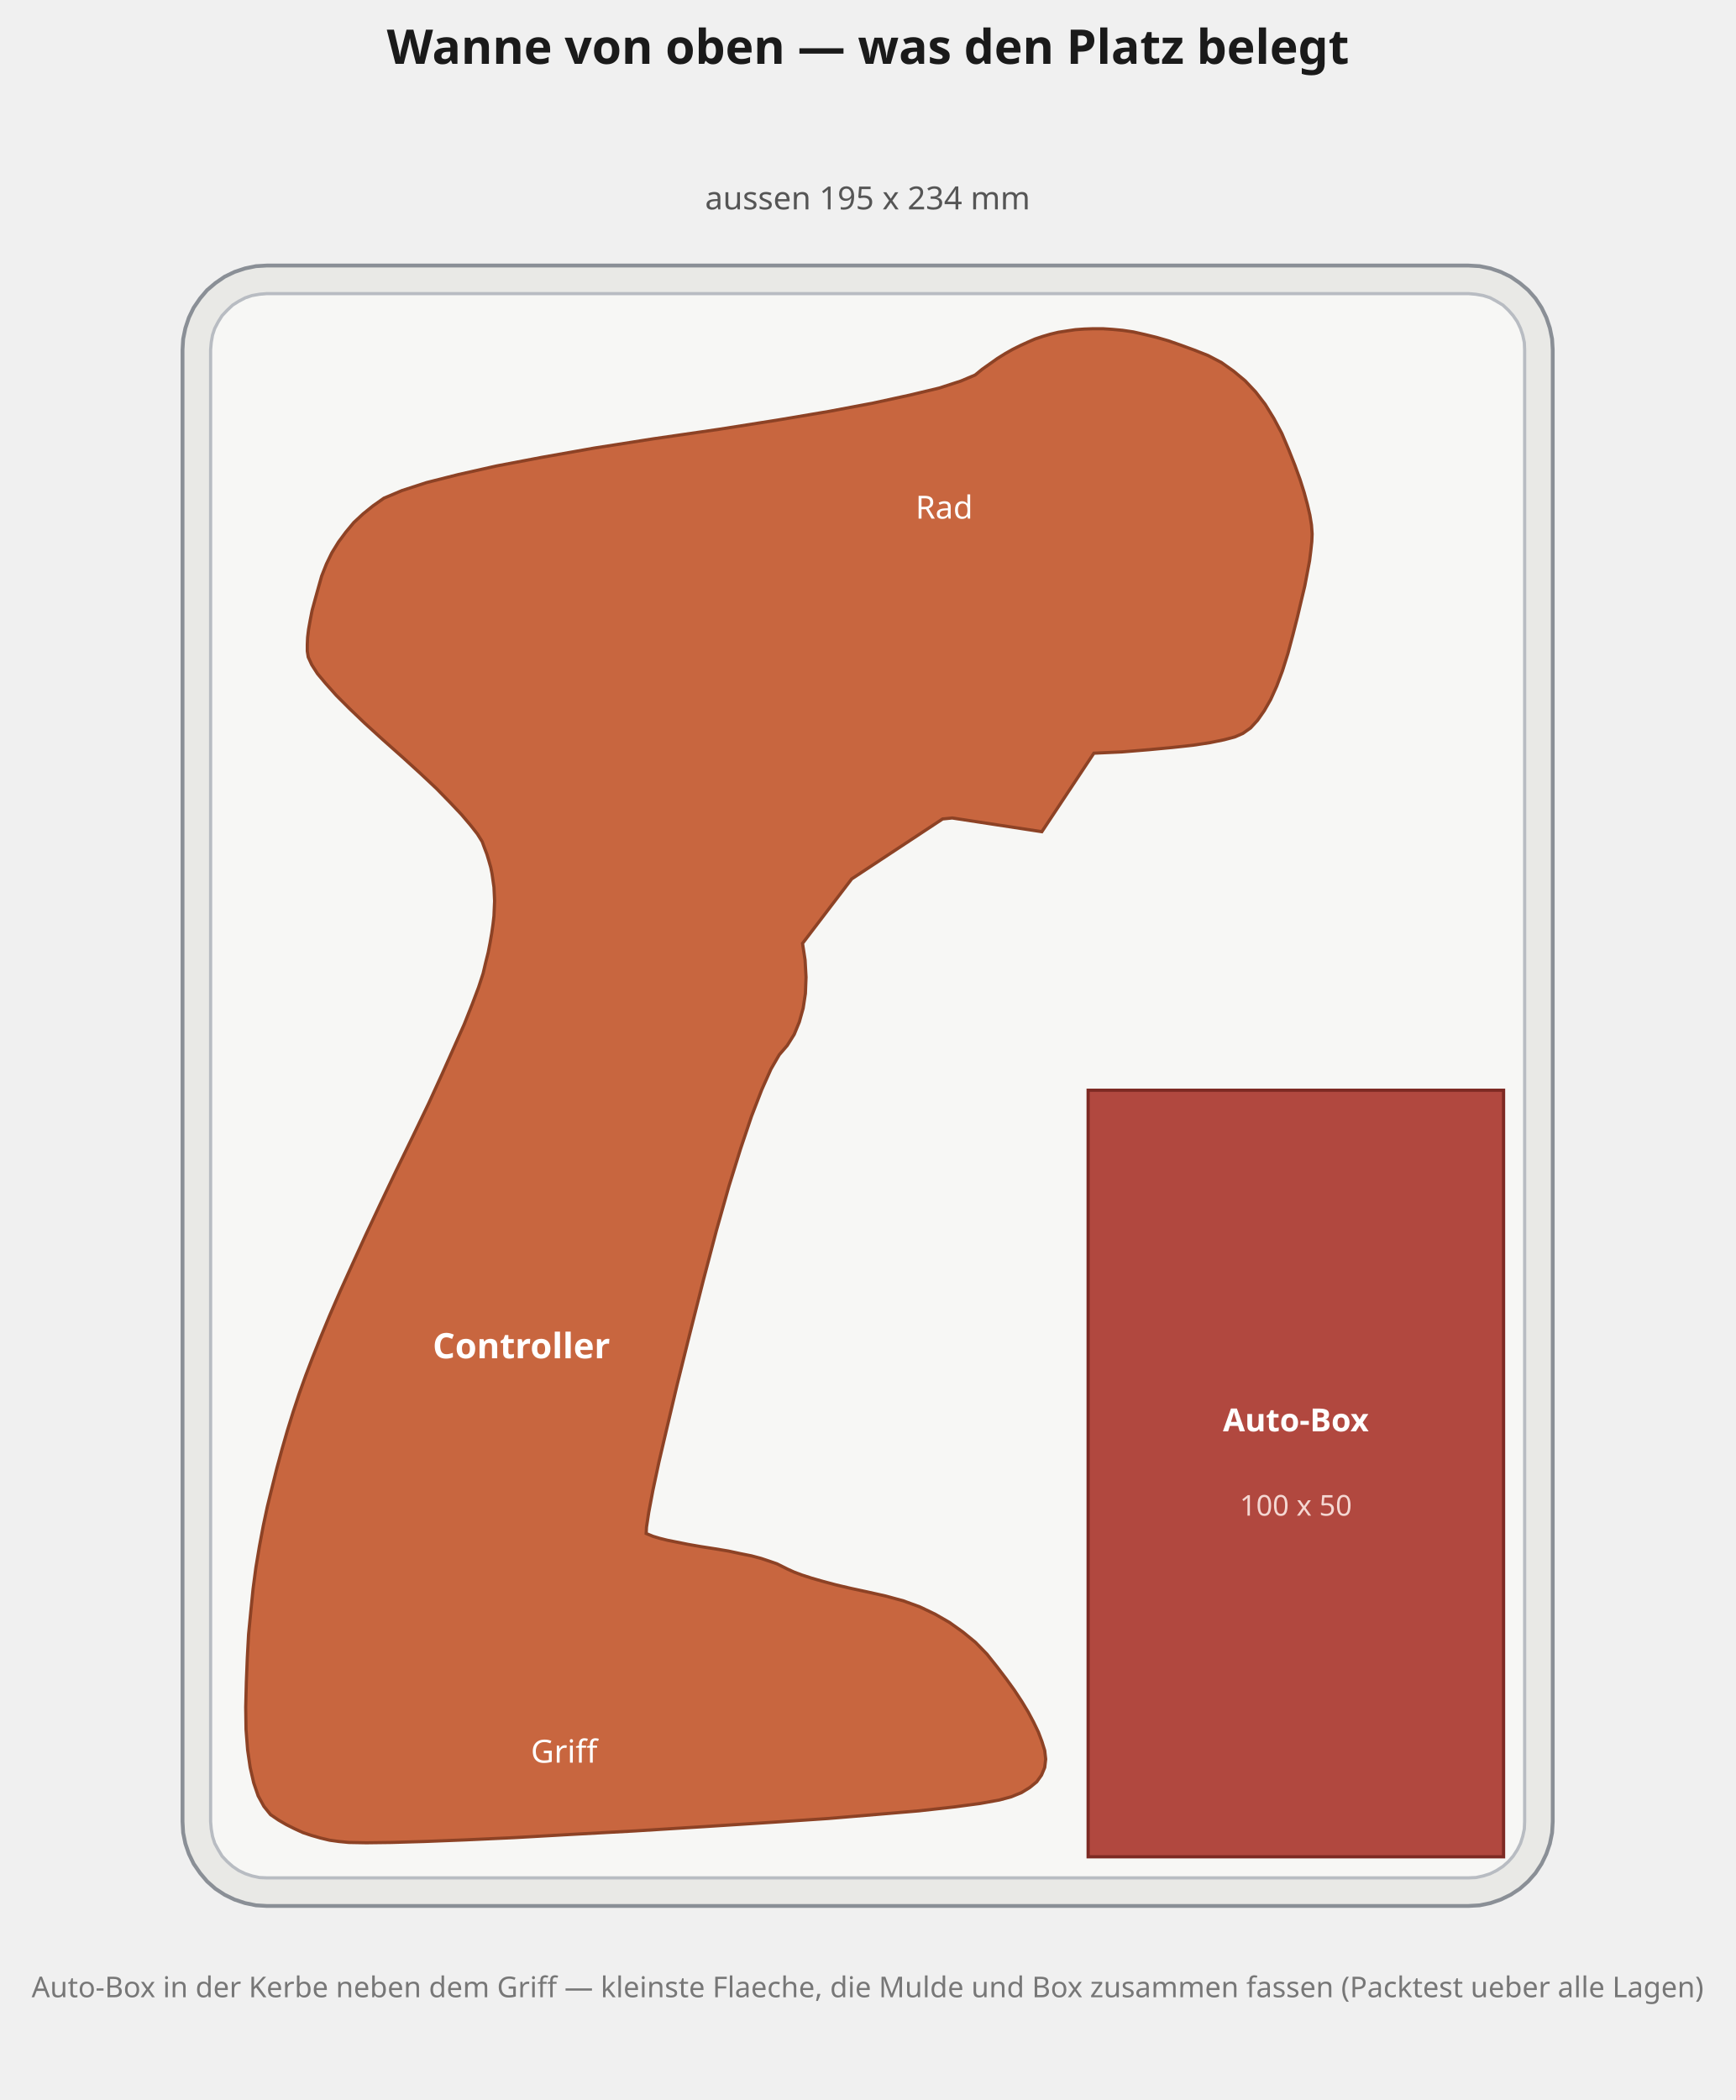
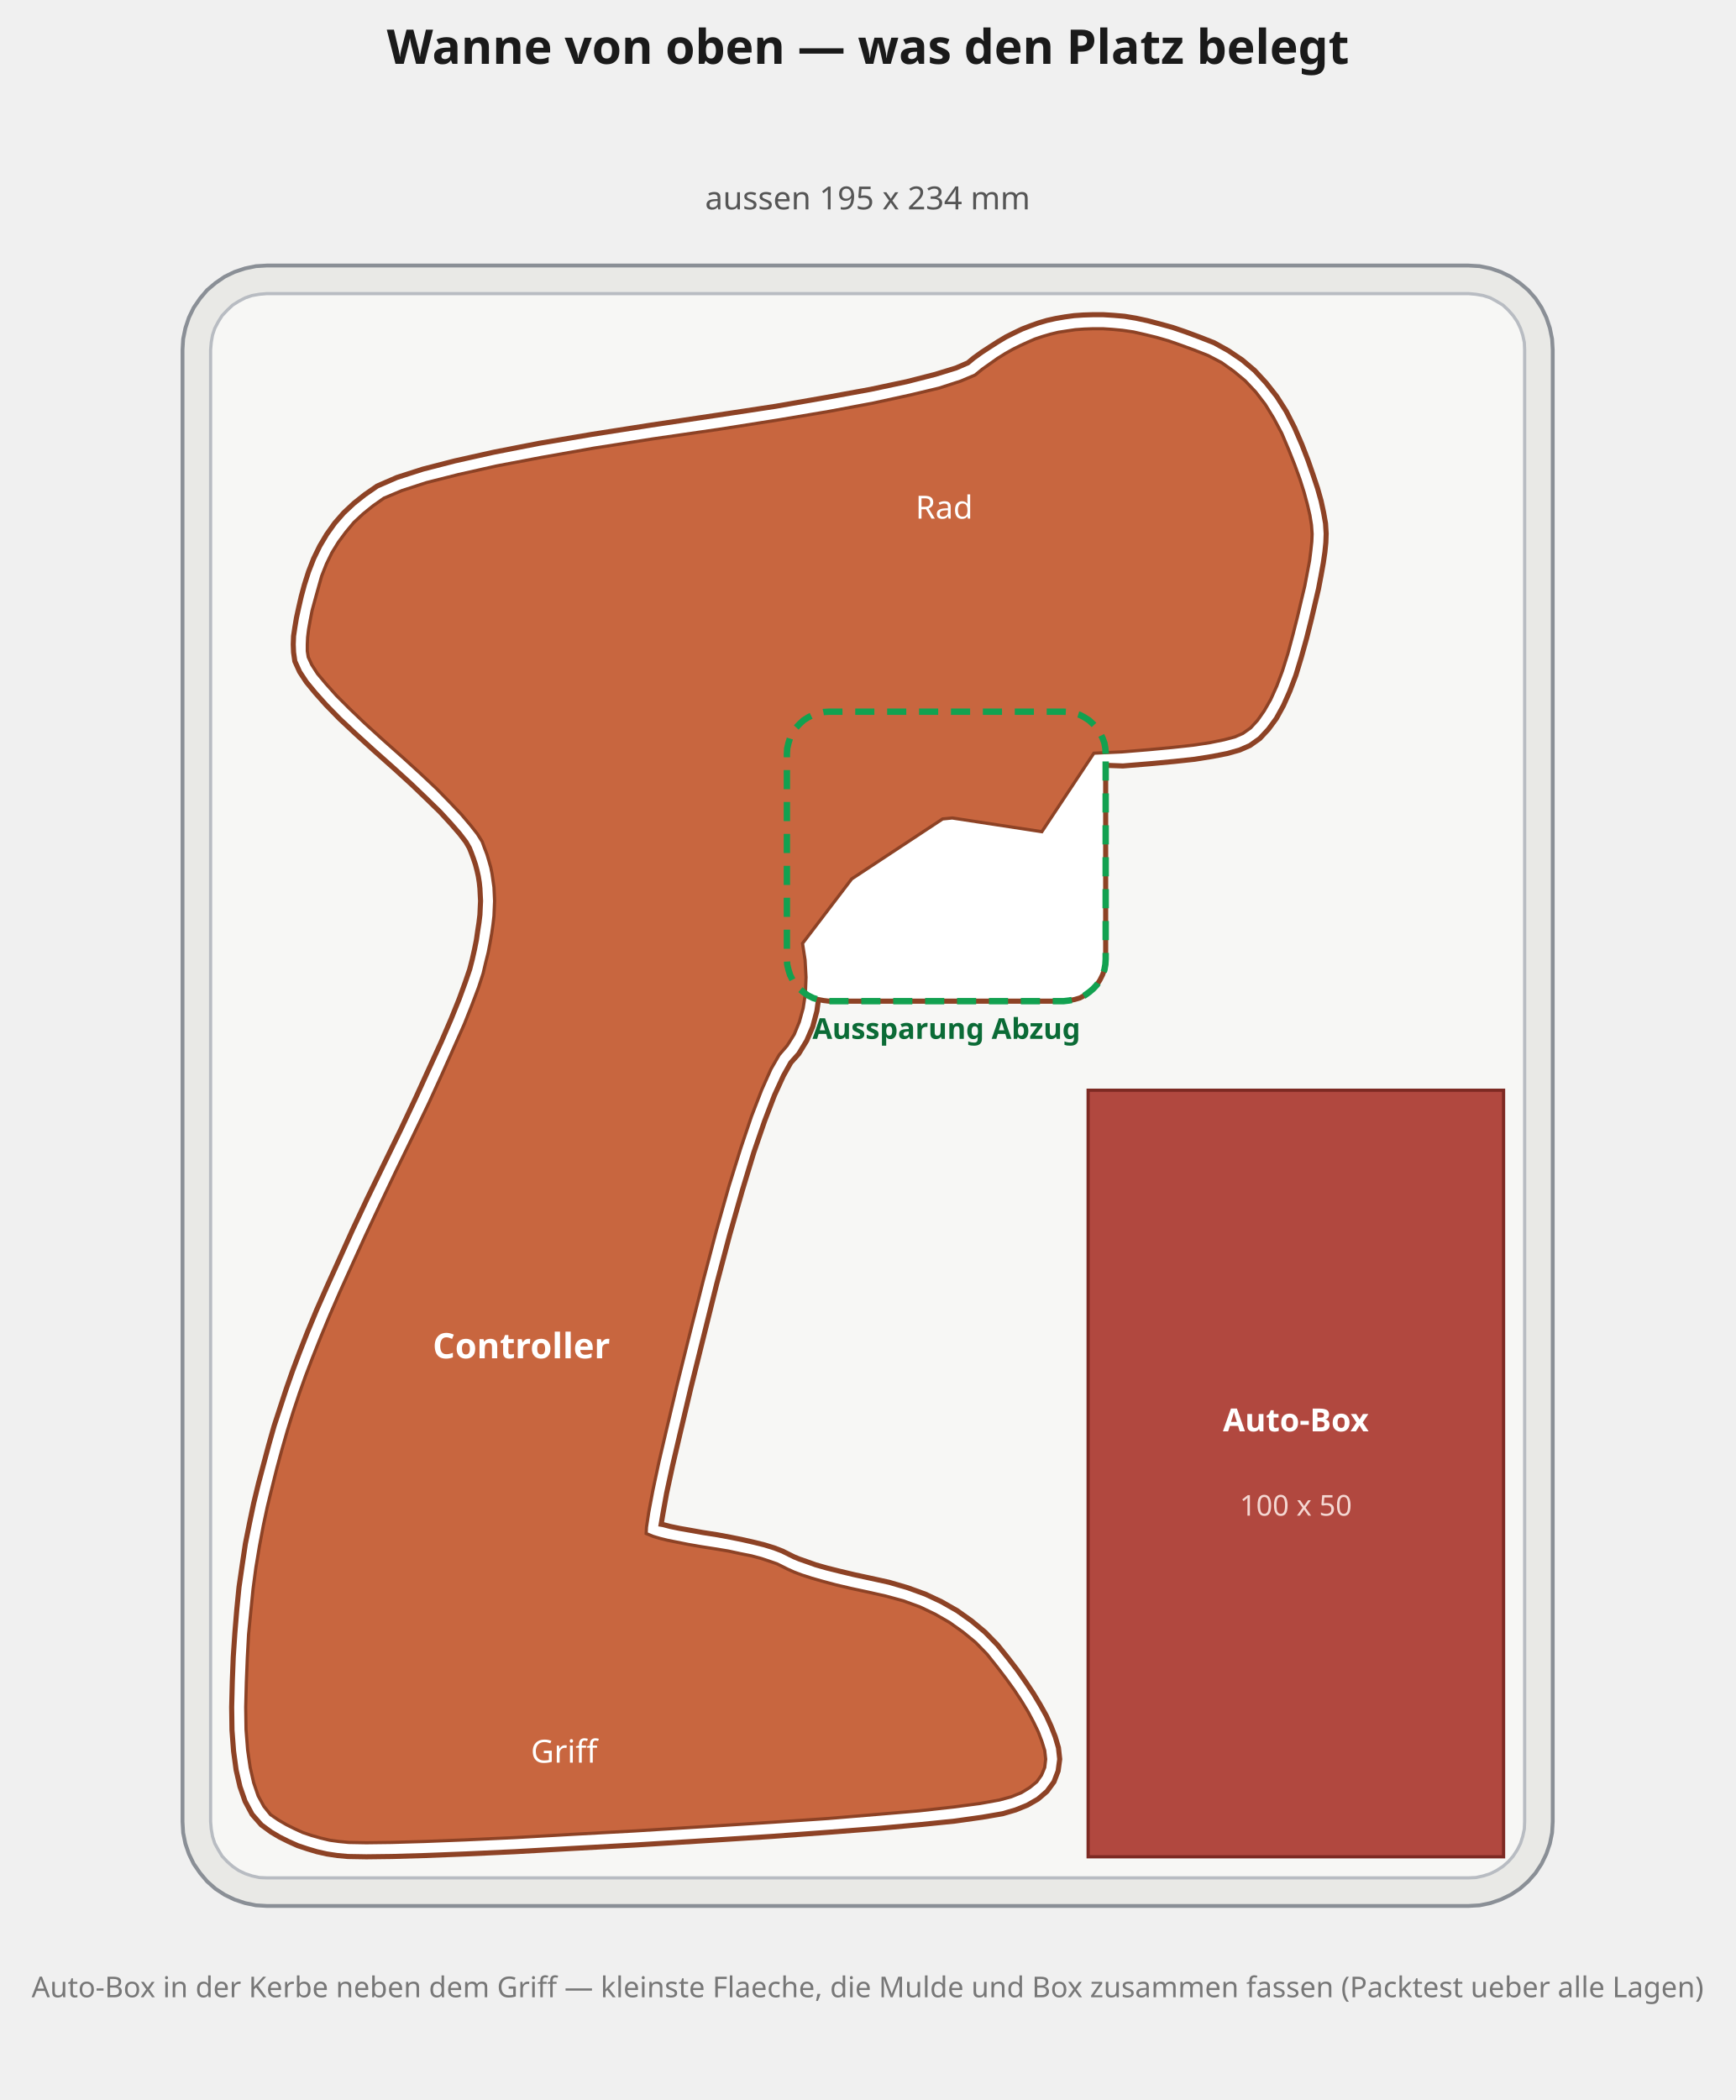
<svg xmlns="http://www.w3.org/2000/svg" width="544" height="658" viewBox="0 0 544 658">
  <rect width="100%%" height="100%%" fill="#fbfbfa" />
  <text x="272" y="20" font-family="sans-serif" font-size="15" font-weight="600" text-anchor="middle" fill="#1a1a1a">Wanne von oben — was den Platz belegt</text>
  <polygon points="486.6,109.6 486.4,106.2 485.7,102.8 484.6,99.5 483.1,96.4 481.2,93.5 478.9,90.9 476.3,88.7 473.4,86.7 470.3,85.2 467.1,84.1 463.7,83.4 460.2,83.2 83.6,83.2 80.2,83.4 76.8,84.1 73.5,85.2 70.4,86.7 67.5,88.7 64.9,90.9 62.7,93.5 60.7,96.4 59.2,99.5 58.1,102.8 57.4,106.2 57.2,109.6 57.2,570.8 57.4,574.3 58.1,577.7 59.2,580.9 60.7,584.0 62.7,586.9 64.9,589.5 67.5,591.8 70.4,593.7 73.5,595.2 76.8,596.3 80.2,597.0 83.6,597.2 460.2,597.2 463.7,597.0 467.1,596.3 470.3,595.2 473.4,593.7 476.3,591.8 478.9,589.5 481.2,586.9 483.1,584.0 484.6,580.9 485.7,577.7 486.4,574.3 486.6,570.8" fill="#e9e9e6" stroke="#8a8f96" stroke-width="1.2" />
  <polygon points="477.8,109.6 477.7,107.3 477.2,105.0 476.5,102.9 475.5,100.8 474.2,98.9 472.7,97.2 471.0,95.6 469.0,94.4 467.0,93.3 464.8,92.6 462.5,92.2 460.2,92.0 83.6,92.0 81.3,92.2 79.0,92.6 76.9,93.3 74.8,94.4 72.9,95.6 71.2,97.2 69.6,98.9 68.4,100.8 67.3,102.9 66.6,105.0 66.2,107.3 66.0,109.6 66.0,570.8 66.2,573.1 66.6,575.4 67.3,577.6 68.4,579.6 69.6,581.6 71.2,583.3 72.9,584.8 74.8,586.1 76.9,587.1 79.0,587.8 81.3,588.3 83.6,588.4 460.2,588.4 462.5,588.3 464.8,587.8 467.0,587.1 469.0,586.1 471.0,584.8 472.7,583.3 474.2,581.6 475.5,579.6 476.5,577.6 477.2,575.4 477.7,573.1 477.8,570.8" fill="#f7f7f5" stroke="#b8bcc2" stroke-width="1.0" />
+   <polygon points="351.9,240.0 360.4,239.3 367.9,238.6 374.4,237.9 380.0,237.0 384.6,236.1 388.5,235.0 391.7,233.6 394.8,231.4 397.5,228.5 400.0,225.1 402.2,221.1 404.2,216.6 406.1,211.6 407.8,206.0 409.5,199.9 410.9,194.3 412.1,189.2 413.2,184.5 414.0,180.3 414.7,176.4 415.2,173.0 415.5,170.0 415.6,167.2 415.4,164.0 414.8,160.6 414.0,156.9 412.9,153.0 411.5,148.8 409.9,144.2 408.0,139.3 405.7,134.0 403.1,128.9 400.1,124.2 396.8,120.0 393.2,116.1 389.3,112.8 385.0,109.9 380.5,107.4 375.9,105.6 371.6,104.0 367.5,102.6 363.5,101.5 359.7,100.5 356.0,99.7 352.4,99.1 348.9,98.8 345.7,98.6 342.6,98.6 339.5,98.7 336.6,98.9 333.7,99.3 330.8,99.8 328.1,100.4 325.4,101.2 322.9,102.1 320.3,103.1 317.8,104.3 315.2,105.6 312.7,107.1 310.2,108.7 307.6,110.4 305.1,112.2 303.3,113.7 299.6,115.3 293.1,117.3 284.1,119.6 272.8,122.0 259.1,124.5 243.1,127.3 224.7,130.1 204.0,133.2 185.5,136.1 169.0,138.9 154.7,141.7 142.6,144.4 132.5,147.0 124.4,149.6 118.2,152.3 114.3,155.0 110.9,157.7 107.7,160.7 104.9,163.9 102.4,167.4 100.2,171.1 98.3,175.0 96.7,179.1 95.4,183.2 94.4,186.9 93.6,190.4 92.9,193.6 92.4,196.6 92.0,199.3 91.9,201.9 92.0,204.4 92.4,207.2 93.9,210.5 96.0,213.7 98.8,217.1 102.2,220.9 106.4,225.2 111.3,229.8 117.0,235.0 123.3,240.6 128.9,245.7 133.7,250.3 137.9,254.4 141.3,258.1 144.0,261.2 146.0,263.8 147.1,265.7 147.7,267.2 148.4,269.1 149.0,270.9 149.5,272.8 149.9,274.6 150.2,276.5 150.4,278.4 150.5,280.4 150.6,282.3 150.5,284.4 150.4,286.6 150.1,289.1 149.7,291.7 149.3,294.5 148.7,297.5 148.0,300.6 147.2,303.7 145.8,307.8 143.9,313.0 141.4,319.2 138.3,326.4 134.6,334.5 130.4,343.7 125.6,353.9 120.2,365.0 115.1,375.5 110.5,385.3 106.4,394.4 102.6,402.8 99.2,410.5 96.3,417.5 93.8,423.9 91.7,429.5 89.7,435.2 87.8,441.0 85.9,446.8 84.2,452.8 82.6,458.8 81.0,464.8 79.5,471.0 78.2,477.2 76.9,483.7 75.9,490.4 74.9,497.3 74.2,504.4 73.6,511.7 73.1,519.2 72.8,526.9 72.6,534.9 72.7,542.1 73.2,548.7 74.0,554.6 75.2,559.8 76.8,564.4 79.0,568.5 81.9,571.8 84.9,574.0 87.6,575.6 90.4,577.0 93.3,578.3 96.3,579.3 99.3,580.2 102.4,580.9 105.7,581.4 109.0,581.7 114.8,581.8 122.8,581.7 133.2,581.4 146.0,580.9 161.3,580.2 179.0,579.2 199.1,578.1 221.7,576.7 242.0,575.4 259.8,574.1 275.3,572.9 288.5,571.7 299.3,570.6 307.8,569.4 314.2,568.3 318.3,567.1 322.0,565.6 325.3,563.7 328.1,561.3 330.3,558.3 331.6,554.9 332.1,551.2 331.7,547.6 330.7,544.2 329.4,540.9 327.9,537.6 326.0,534.2 323.9,530.7 321.5,527.1 318.9,523.4 315.9,519.5 312.6,515.4 308.7,511.4 304.5,507.9 300.0,504.7 295.1,501.9 290.0,499.5 284.5,497.5 278.7,495.8 272.8,494.5 267.7,493.4 263.1,492.3 259.1,491.3 255.6,490.3 252.8,489.3 250.5,488.5 248.8,487.8 245.2,486.0 242.6,485.0 239.7,484.1 236.5,483.3 233.0,482.5 229.1,481.7 224.8,480.9 220.3,480.2 216.4,479.5 213.0,478.9 210.1,478.3 207.8,477.7 207.2,477.6 207.7,474.6 208.9,467.9 210.8,459.1 213.4,448.0 216.5,434.9 220.3,419.6 224.6,402.3 228.7,386.8 232.6,373.1 236.2,361.2 239.6,351.3 242.7,343.2 245.5,337.1 247.8,333.0 250.3,330.2 252.8,326.1 254.7,321.7 256.0,316.8 256.5,313.2 258.1,313.5 259.8,313.7 333.3,313.7 335.0,313.5 336.7,313.2 338.4,312.7 339.9,311.9 341.3,310.9 342.6,309.8 343.8,308.5 344.7,307.1 345.5,305.5 346.1,303.9 346.4,302.2 346.5,300.5 346.5,239.8" fill="#ffffff" stroke="#8d4225" stroke-width="1.6" />
  <polygon points="77.1,541.9 77.6,548.3 78.4,553.8 79.5,558.6 80.9,562.7 82.7,566.0 84.8,568.6 87.3,570.3 89.7,571.7 92.3,573.0 94.9,574.2 97.6,575.1 100.4,575.9 103.3,576.6 106.2,577.0 109.3,577.3 114.8,577.4 122.7,577.3 133.0,577.0 145.8,576.5 161.0,575.8 178.7,574.8 198.9,573.7 221.4,572.3 241.7,571.0 259.5,569.8 275.0,568.5 288.0,567.4 298.8,566.2 307.1,565.1 313.2,564.0 316.9,563.0 320.1,561.7 322.7,560.1 324.9,558.3 326.4,556.2 327.4,553.8 327.7,551.2 327.4,548.5 326.5,545.6 325.4,542.7 323.9,539.6 322.2,536.4 320.2,533.1 317.9,529.6 315.3,526.0 312.4,522.2 309.3,518.3 305.7,514.6 301.8,511.4 297.6,508.4 293.1,505.8 288.3,503.5 283.1,501.6 277.6,500.1 271.8,498.8 266.7,497.7 262.0,496.6 257.9,495.5 254.4,494.5 251.3,493.5 248.9,492.6 246.9,491.7 243.5,490.0 241.2,489.2 238.5,488.3 235.5,487.5 232.0,486.8 228.3,486.0 224.1,485.3 219.6,484.6 215.6,483.9 212.1,483.2 209.1,482.6 206.7,482.0 204.7,481.4 202.5,480.5 202.6,478.5 203.3,473.9 204.6,467.0 206.5,458.1 209.1,447.0 212.2,433.9 216.0,418.6 220.4,401.2 224.5,385.6 228.4,371.8 232.1,359.9 235.5,349.8 238.7,341.5 241.6,335.0 244.2,330.5 246.7,327.6 248.9,324.1 250.5,320.2 251.7,315.9 252.4,311.3 252.6,306.2 252.3,300.8 251.5,295.6 266.9,275.4 295.4,256.6 298.4,256.3 326.5,260.6 342.8,236.0 351.6,235.6 360.1,234.9 367.5,234.2 373.9,233.5 379.2,232.7 383.6,231.8 387.0,230.9 389.5,229.8 391.9,228.1 394.1,225.7 396.2,222.7 398.2,219.2 400.1,215.0 401.9,210.2 403.6,204.8 405.2,198.8 406.6,193.3 407.8,188.2 408.9,183.6 409.7,179.4 410.4,175.7 410.8,172.5 411.1,169.7 411.2,167.3 411.0,164.5 410.5,161.4 409.7,158.0 408.7,154.3 407.4,150.2 405.8,145.8 403.9,141.0 401.7,135.8 399.2,131.1 396.5,126.7 393.5,122.8 390.2,119.3 386.6,116.3 382.8,113.6 378.6,111.4 374.3,109.7 370.2,108.2 366.2,106.8 362.4,105.7 358.7,104.8 355.2,104.0 351.8,103.5 348.6,103.2 345.6,103.0 342.6,103.0 339.8,103.1 337.0,103.3 334.3,103.7 331.7,104.1 329.2,104.7 326.8,105.4 324.4,106.2 322.1,107.2 319.7,108.3 317.3,109.5 315.0,110.8 312.6,112.3 310.2,114.0 307.8,115.7 305.6,117.5 301.1,119.4 294.3,121.6 285.1,123.8 273.6,126.3 259.8,128.9 243.8,131.6 225.4,134.5 204.7,137.5 186.2,140.4 169.8,143.3 155.6,146.0 143.6,148.7 133.7,151.2 126.0,153.7 120.3,156.1 116.9,158.5 113.8,161.0 110.9,163.7 108.4,166.7 106.1,169.8 104.0,173.2 102.3,176.7 100.8,180.5 99.7,184.4 98.7,188.0 97.8,191.3 97.2,194.4 96.7,197.2 96.4,199.7 96.3,202.0 96.3,204.0 96.6,205.9 97.7,208.3 99.5,211.1 102.1,214.2 105.4,217.9 109.5,222.0 114.3,226.6 119.9,231.7 126.2,237.3 131.8,242.4 136.8,247.1 141.0,251.4 144.6,255.2 147.4,258.5 149.6,261.3 151.1,263.7 151.8,265.6 152.6,267.7 153.2,269.7 153.8,271.8 154.2,273.8 154.5,275.9 154.8,278.0 154.9,280.1 155.0,282.3 154.9,284.6 154.8,287.0 154.5,289.6 154.1,292.4 153.6,295.3 153.0,298.4 152.2,301.6 151.4,305.0 150.0,309.3 148.0,314.6 145.5,320.9 142.3,328.1 138.6,336.4 134.4,345.6 129.5,355.8 124.1,366.9 119.1,377.4 114.5,387.2 110.4,396.2 106.6,404.6 103.3,412.2 100.4,419.2 97.9,425.5 95.8,431.0 93.8,436.6 91.9,442.3 90.1,448.1 88.4,454.0 86.8,459.9 85.3,465.9 83.8,472.0 82.5,478.1 81.3,484.5 80.2,491.1 79.3,497.9 78.6,504.9 77.9,512.1 77.5,519.5 77.2,527.1 77.0,534.9" fill="#c8663f" stroke="#8d4225" stroke-width="1.0" />
+   <polygon points="346.5,236.2 346.4,234.5 346.1,232.8 345.5,231.2 344.7,229.6 343.8,228.2 342.6,226.9 341.3,225.7 339.9,224.8 338.4,224.0 336.7,223.5 335.0,223.1 333.3,223.0 259.8,223.0 258.1,223.1 256.4,223.5 254.8,224.0 253.2,224.8 251.8,225.7 250.5,226.9 249.3,228.2 248.4,229.6 247.6,231.2 247.1,232.8 246.7,234.5 246.6,236.2 246.6,300.5 246.7,302.2 247.1,303.9 247.6,305.5 248.4,307.1 249.3,308.5 250.5,309.8 251.8,310.9 253.2,311.9 254.8,312.7 256.4,313.2 258.1,313.5 259.8,313.7 333.3,313.7 335.0,313.5 336.7,313.2 338.4,312.7 339.9,311.9 341.3,310.9 342.6,309.8 343.8,308.5 344.7,307.1 345.5,305.5 346.1,303.9 346.4,302.2 346.5,300.5" fill="none" stroke="#12a150" stroke-width="2.0" stroke-dasharray="6,4" />
+   <text x="296.6" y="325.5" font-family="sans-serif" font-size="9.0" text-anchor="middle" fill="#0b6b36" font-weight="600">Aussparung Abzug</text>
  <text x="295.9" y="162.5" font-family="sans-serif" font-size="10.0" text-anchor="middle" fill="#fff">Rad</text>
  <text x="176.8" y="552.3" font-family="sans-serif" font-size="10.0" text-anchor="middle" fill="#fff">Griff</text>
  <text x="163.4" y="425.6" font-family="sans-serif" font-size="11.0" text-anchor="middle" fill="#fff" font-weight="600">Controller</text>
  <polygon points="341.0,581.8 471.2,581.8 471.2,341.6 341.0,341.6" fill="#b1483f" stroke="#7d2a23" stroke-width="1.0" />
  <text x="406.1" y="448.5" font-family="sans-serif" font-size="10.0" text-anchor="middle" fill="#fff" font-weight="600">Auto-Box</text>
  <text x="406.1" y="474.9" font-family="sans-serif" font-size="9.0" text-anchor="middle" fill="#f4d7d2">100 x 50</text>
  <text x="271.9" y="65.6" font-family="sans-serif" font-size="10.0" text-anchor="middle" fill="#555">aussen 195 x 234 mm</text>
  <text x="271.9" y="625.8" font-family="sans-serif" font-size="9.0" text-anchor="middle" fill="#777">Auto-Box in der Kerbe neben dem Griff — kleinste Flaeche, die Mulde und Box zusammen fassen (Packtest ueber alle Lagen)</text>
</svg>
